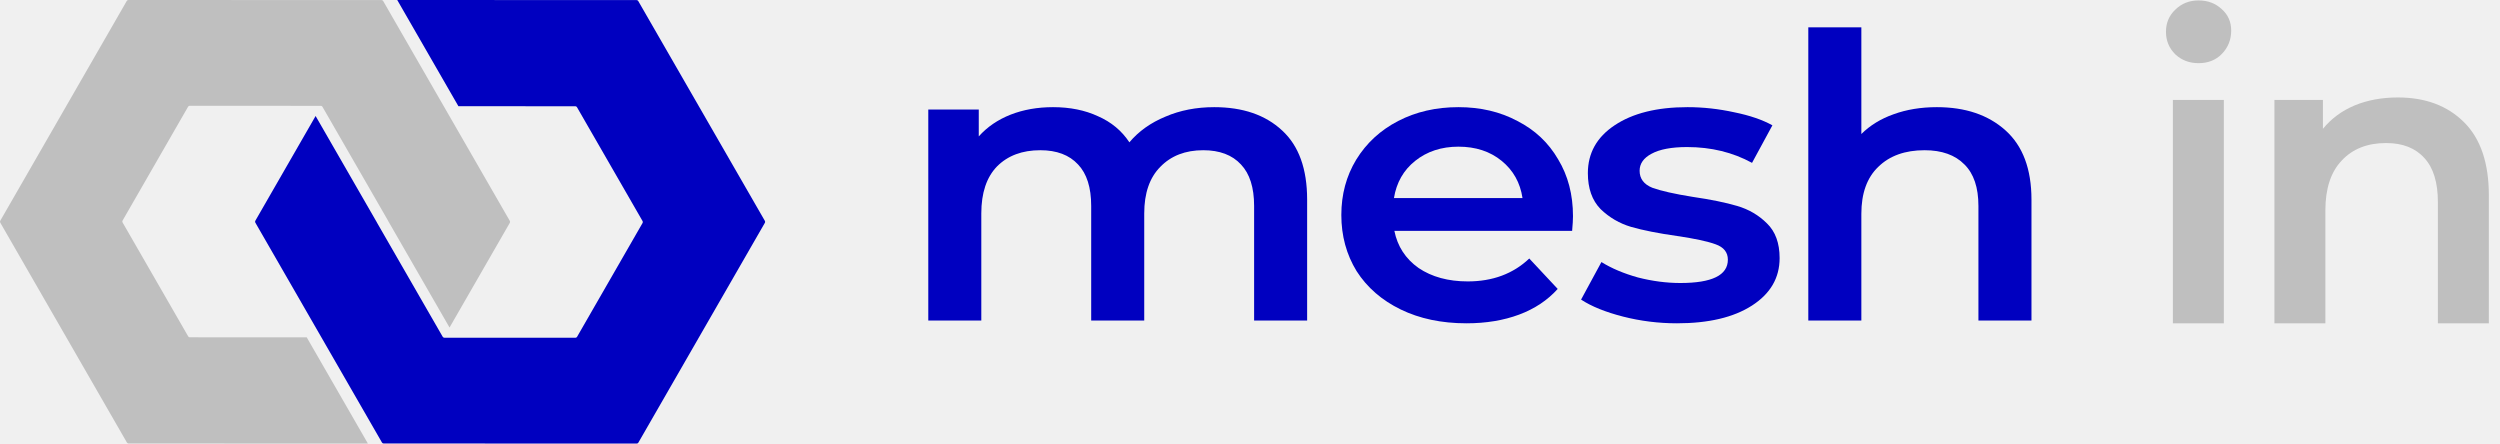
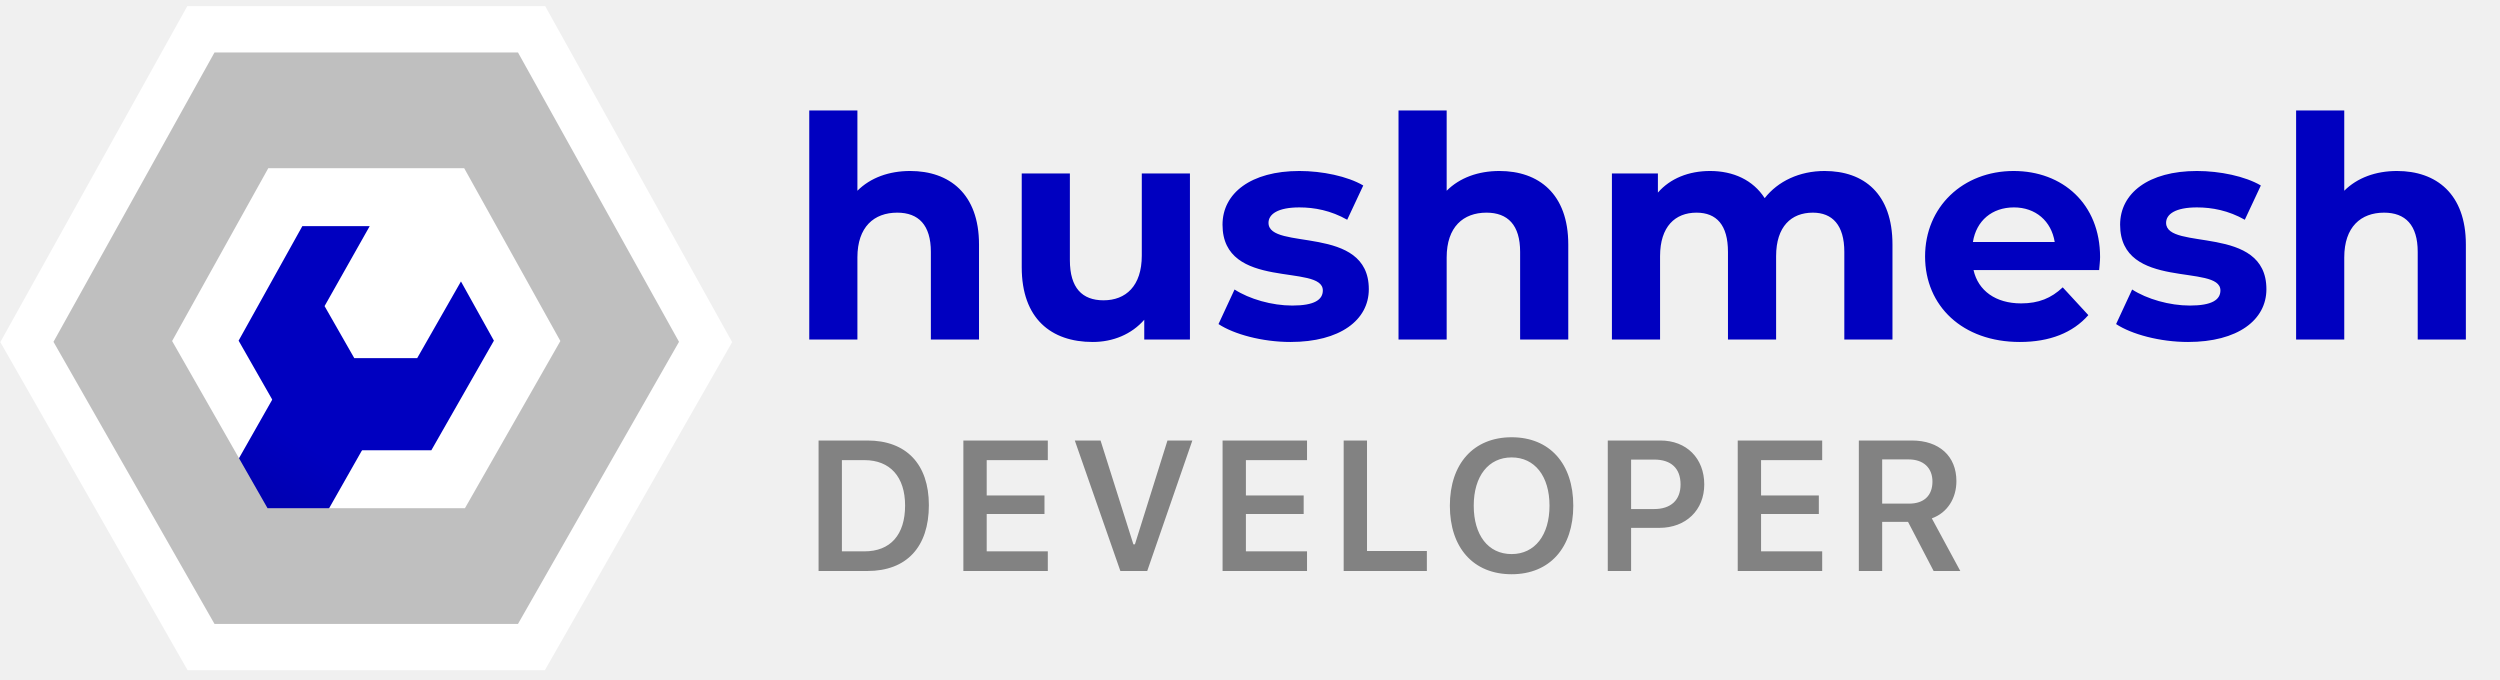
- <svg xmlns="http://www.w3.org/2000/svg" width="124" height="22" viewBox="0 0 124 22" fill="none">
-   <path d="M107.775 4.958H110.303V16.036H107.775V4.958ZM109.049 3.133C108.591 3.133 108.207 2.987 107.897 2.697C107.587 2.393 107.432 2.019 107.432 1.577C107.432 1.134 107.587 0.768 107.897 0.477C108.207 0.173 108.591 0.021 109.049 0.021C109.507 0.021 109.892 0.166 110.202 0.457C110.512 0.733 110.667 1.086 110.667 1.515C110.667 1.971 110.512 2.358 110.202 2.676C109.905 2.981 109.521 3.133 109.049 3.133Z" fill="#BFBFBF" />
-   <path d="M118.938 4.834C120.299 4.834 121.391 5.242 122.213 6.058C123.035 6.874 123.447 8.084 123.447 9.688V16.036H120.919V10.02C120.919 9.052 120.697 8.326 120.252 7.842C119.807 7.344 119.174 7.095 118.351 7.095C117.421 7.095 116.687 7.385 116.147 7.966C115.608 8.533 115.339 9.356 115.339 10.435V16.036H112.811V4.958H115.217V6.39C115.635 5.878 116.161 5.491 116.794 5.228C117.428 4.965 118.142 4.834 118.938 4.834Z" fill="#BFBFBF" />
-   <path d="M60.226 5.315C61.642 5.315 62.765 5.7 63.593 6.471C64.42 7.229 64.834 8.372 64.834 9.901V15.899H62.204V10.215C62.204 9.3 61.986 8.614 61.551 8.157C61.117 7.686 60.492 7.451 59.679 7.451C58.795 7.451 58.086 7.725 57.553 8.274C57.02 8.81 56.754 9.581 56.754 10.587V15.899H54.123V10.215C54.123 9.3 53.906 8.614 53.471 8.157C53.036 7.686 52.412 7.451 51.598 7.451C50.7 7.451 49.985 7.719 49.452 8.255C48.933 8.79 48.673 9.568 48.673 10.587V15.899H46.043V5.432H48.547V6.765C48.968 6.295 49.494 5.935 50.125 5.687C50.757 5.439 51.458 5.315 52.23 5.315C53.071 5.315 53.815 5.465 54.46 5.765C55.119 6.053 55.638 6.484 56.017 7.059C56.48 6.51 57.076 6.086 57.806 5.785C58.535 5.471 59.342 5.315 60.226 5.315Z" fill="#0000C0" />
-   <path d="M78.02 10.724C78.02 10.894 78.006 11.136 77.978 11.45H69.161C69.315 12.22 69.715 12.835 70.36 13.292C71.019 13.736 71.833 13.958 72.801 13.958C74.036 13.958 75.053 13.579 75.852 12.822L77.262 14.331C76.757 14.893 76.119 15.317 75.347 15.605C74.576 15.892 73.706 16.036 72.738 16.036C71.503 16.036 70.416 15.807 69.476 15.35C68.536 14.893 67.807 14.259 67.288 13.449C66.783 12.626 66.53 11.698 66.53 10.665C66.53 9.646 66.776 8.732 67.267 7.921C67.772 7.098 68.466 6.458 69.35 6.001C70.234 5.543 71.23 5.315 72.338 5.315C73.432 5.315 74.407 5.543 75.263 6.001C76.133 6.445 76.806 7.079 77.283 7.902C77.774 8.712 78.02 9.653 78.02 10.724ZM72.338 7.275C71.496 7.275 70.781 7.51 70.192 7.98C69.617 8.438 69.266 9.052 69.14 9.823H75.516C75.403 9.065 75.06 8.451 74.484 7.98C73.909 7.51 73.194 7.275 72.338 7.275Z" fill="#0000C0" />
-   <path d="M83.177 16.036C82.265 16.036 81.374 15.925 80.504 15.703C79.634 15.48 78.94 15.2 78.421 14.86L79.431 12.998C79.936 13.312 80.539 13.566 81.241 13.762C81.956 13.945 82.657 14.037 83.345 14.037C84.916 14.037 85.702 13.651 85.702 12.88C85.702 12.514 85.498 12.26 85.091 12.116C84.699 11.972 84.06 11.835 83.177 11.704C82.251 11.574 81.493 11.423 80.904 11.254C80.329 11.084 79.824 10.79 79.389 10.371C78.968 9.94 78.758 9.346 78.758 8.588C78.758 7.595 79.2 6.804 80.083 6.216C80.981 5.615 82.188 5.315 83.703 5.315C84.474 5.315 85.246 5.4 86.017 5.569C86.789 5.726 87.42 5.942 87.911 6.216L86.901 8.078C85.947 7.556 84.874 7.294 83.682 7.294C82.91 7.294 82.321 7.405 81.914 7.627C81.521 7.837 81.325 8.117 81.325 8.47C81.325 8.862 81.535 9.143 81.956 9.313C82.391 9.47 83.057 9.62 83.955 9.764C84.853 9.895 85.589 10.045 86.165 10.215C86.74 10.384 87.231 10.672 87.638 11.077C88.058 11.482 88.269 12.057 88.269 12.802C88.269 13.782 87.813 14.566 86.901 15.154C85.989 15.742 84.748 16.036 83.177 16.036Z" fill="#0000C0" />
-   <path d="M96.068 5.315C97.485 5.315 98.621 5.7 99.477 6.471C100.333 7.242 100.761 8.385 100.761 9.901V15.899H98.13V10.215C98.13 9.3 97.899 8.614 97.436 8.157C96.973 7.686 96.314 7.451 95.458 7.451C94.49 7.451 93.725 7.725 93.164 8.274C92.603 8.81 92.323 9.587 92.323 10.607V15.899H89.692V1.355H92.323V6.647C92.757 6.216 93.291 5.89 93.922 5.667C94.567 5.432 95.283 5.315 96.068 5.315Z" fill="#0000C0" />
-   <path d="M6.367 5.33524e-09L18.925 0.004C18.958 0.004 18.988 0.022 19.005 0.05L25.288 10.959C25.304 10.987 25.304 11.022 25.288 11.05L22.297 16.246L19.256 10.966C19.254 10.961 19.252 10.956 19.25 10.951L19.248 10.947L15.993 5.296C15.977 5.269 15.949 5.252 15.918 5.25L15.914 5.25L9.409 5.247C9.378 5.247 9.348 5.264 9.332 5.29L9.329 5.293L6.079 10.941C6.064 10.969 6.063 11.002 6.077 11.029L6.079 11.033L9.334 16.684C9.35 16.711 9.378 16.729 9.409 16.73L9.414 16.73L15.214 16.732L18.248 22L6.375 21.996C6.342 21.996 6.312 21.978 6.295 21.95L0.012 11.042C-0.004 11.013 -0.004 10.978 0.012 10.95L6.288 0.046C6.304 0.018 6.334 -1.11599e-05 6.367 5.33524e-09Z" fill="#BFBFBF" />
-   <path d="M31.584 22L19.026 21.996C18.993 21.996 18.963 21.978 18.946 21.95L12.664 11.042C12.647 11.013 12.647 10.978 12.664 10.95L15.654 5.754L18.695 11.034C18.697 11.039 18.699 11.044 18.701 11.049L18.704 11.053L21.958 16.704C21.974 16.731 22.002 16.748 22.033 16.75L22.038 16.75L28.542 16.753C28.574 16.753 28.603 16.737 28.619 16.71L28.622 16.707L31.872 11.059C31.887 11.032 31.888 10.999 31.874 10.971L31.872 10.967L28.617 5.316C28.601 5.289 28.573 5.272 28.542 5.27L28.538 5.27L22.737 5.268L19.703 0L31.577 0.004C31.609 0.004 31.64 0.022 31.656 0.05L37.939 10.958C37.955 10.987 37.955 11.022 37.939 11.05L31.663 21.954C31.647 21.983 31.617 22 31.584 22Z" fill="#0000C0" />
+ <svg xmlns="http://www.w3.org/2000/svg" width="162" height="44" viewBox="0 0 162 44" fill="none">
+   <path d="M12.597 41.175L13.029 41.931L13.9 41.931L33.565 41.931L34.436 41.931L34.868 41.175L45.303 22.893L45.722 22.159L45.311 21.42L34.876 2.67L34.447 1.899L33.565 1.899L13.9 1.899L13.018 1.899L12.589 2.67L2.154 21.42L1.743 22.159L2.162 22.893L12.597 41.175Z" fill="white" stroke="white" stroke-width="3" />
+   <path fill-rule="evenodd" clip-rule="evenodd" d="M29.87 18.238L32.005 22.075L27.95 29.179L19.517 29.179L15.462 22.075L19.592 14.653L23.957 14.653L21.032 19.835L22.958 23.209L27.033 23.209L29.87 18.238Z" fill="#0000C0" />
+   <rect width="6.679" height="10.171" transform="matrix(0.86929 0.494302 -0.493575 0.869704 18.3174 24.7051)" fill="url(#paint0_linear)" />
+   <path fill-rule="evenodd" clip-rule="evenodd" d="M30.129 32.931L36.312 22.098L30.08 10.9L17.384 10.9L11.153 22.098L17.336 32.931L30.129 32.931ZM13.9 40.431L33.565 40.431L44 22.15L33.565 3.399L13.9 3.399L3.465 22.15L13.9 40.431Z" fill="#BFBFBF" />
+   <path d="M58.98 11.08C57.6 11.08 56.4 11.52 55.56 12.36V7.16H52.44V22H55.56V16.68C55.56 14.7 56.64 13.78 58.14 13.78C59.52 13.78 60.32 14.58 60.32 16.32V22H63.44V15.84C63.44 12.56 61.52 11.08 58.98 11.08ZM73.988 11.24V16.56C73.988 18.54 72.948 19.46 71.508 19.46C70.128 19.46 69.328 18.66 69.328 16.86V11.24H66.208V17.32C66.208 20.64 68.108 22.16 70.808 22.16C72.128 22.16 73.328 21.66 74.148 20.72V22H77.108V11.24H73.988ZM83.619 22.16C86.839 22.16 88.699 20.74 88.699 18.74C88.699 14.5 82.199 16.28 82.199 14.44C82.199 13.88 82.799 13.44 84.199 13.44C85.179 13.44 86.239 13.64 87.299 14.24L88.339 12.02C87.319 11.42 85.679 11.08 84.199 11.08C81.059 11.08 79.219 12.52 79.219 14.56C79.219 18.86 85.719 17.06 85.719 18.82C85.719 19.42 85.179 19.8 83.739 19.8C82.419 19.8 80.959 19.38 79.999 18.76L78.959 21C79.959 21.66 81.799 22.16 83.619 22.16ZM97.164 11.08C95.784 11.08 94.584 11.52 93.744 12.36V7.16H90.624V22H93.744V16.68C93.744 14.7 94.824 13.78 96.324 13.78C97.704 13.78 98.504 14.58 98.504 16.32V22H101.624V15.84C101.624 12.56 99.704 11.08 97.164 11.08ZM118.232 11.08C116.612 11.08 115.212 11.74 114.352 12.84C113.592 11.66 112.312 11.08 110.812 11.08C109.432 11.08 108.232 11.56 107.432 12.48V11.24H104.452V22H107.572V16.6C107.572 14.68 108.552 13.78 109.932 13.78C111.232 13.78 111.972 14.58 111.972 16.32V22H115.092V16.6C115.092 14.68 116.072 13.78 117.472 13.78C118.732 13.78 119.512 14.58 119.512 16.32V22H122.632V15.84C122.632 12.56 120.792 11.08 118.232 11.08ZM136.085 16.66C136.085 13.2 133.645 11.08 130.485 11.08C127.205 11.08 124.745 13.4 124.745 16.62C124.745 19.82 127.165 22.16 130.885 22.16C132.825 22.16 134.325 21.56 135.325 20.42L133.665 18.62C132.925 19.32 132.105 19.66 130.965 19.66C129.325 19.66 128.185 18.84 127.885 17.5H136.025C136.045 17.24 136.085 16.9 136.085 16.66ZM130.505 13.44C131.905 13.44 132.925 14.32 133.145 15.68H127.845C128.065 14.3 129.085 13.44 130.505 13.44ZM141.783 22.16C145.003 22.16 146.863 20.74 146.863 18.74C146.863 14.5 140.363 16.28 140.363 14.44C140.363 13.88 140.963 13.44 142.363 13.44C143.343 13.44 144.403 13.64 145.463 14.24L146.503 12.02C145.483 11.42 143.843 11.08 142.363 11.08C139.223 11.08 137.383 12.52 137.383 14.56C137.383 18.86 143.883 17.06 143.883 18.82C143.883 19.42 143.343 19.8 141.903 19.8C140.583 19.8 139.123 19.38 138.163 18.76L137.123 21C138.123 21.66 139.963 22.16 141.783 22.16ZM155.328 11.08C153.948 11.08 152.748 11.52 151.908 12.36V7.16H148.788V22H151.908V16.68C151.908 14.7 152.988 13.78 154.488 13.78C155.868 13.78 156.668 14.58 156.668 16.32V22H159.788V15.84C159.788 12.56 157.868 11.08 155.328 11.08Z" fill="#0000C0" />
+   <path d="M53.043 28.545V37H56.213C58.744 37 60.191 35.447 60.191 32.734C60.191 30.08 58.727 28.545 56.213 28.545H53.043ZM54.555 29.816H56.014C57.672 29.816 58.65 30.895 58.65 32.758C58.65 34.662 57.695 35.728 56.014 35.728H54.555V29.816ZM67.898 35.728H63.938V33.309H67.682V32.107H63.938V29.816H67.898V28.545H62.426V37H67.898V35.728ZM74.34 37L77.264 28.545H75.652L73.543 35.272H73.443L71.316 28.545H69.647L72.6 37H74.34ZM84.695 35.728H80.734V33.309H84.478V32.107H80.734V29.816H84.695V28.545H79.223V37H84.695V35.728ZM92.461 35.705H88.582V28.545H87.07V37H92.461V35.705ZM97.953 28.334C95.498 28.334 93.951 30.039 93.951 32.77C93.951 35.494 95.475 37.211 97.953 37.211C100.42 37.211 101.949 35.494 101.949 32.77C101.949 30.039 100.414 28.334 97.953 28.334ZM97.953 29.641C99.453 29.641 100.408 30.854 100.408 32.77C100.408 34.674 99.459 35.904 97.953 35.904C96.43 35.904 95.498 34.674 95.498 32.77C95.498 30.854 96.453 29.641 97.953 29.641ZM104.184 28.545V37H105.695V34.205H107.529C109.24 34.205 110.436 33.062 110.436 31.393C110.436 29.693 109.281 28.545 107.594 28.545H104.184ZM105.695 29.781H107.195C108.285 29.781 108.9 30.344 108.9 31.393C108.9 32.412 108.268 32.986 107.189 32.986H105.695V29.781ZM118.078 35.728H114.117V33.309H117.861V32.107H114.117V29.816H118.078V28.545H112.605V37H118.078V35.728ZM121.965 33.818H123.641L125.299 37H127.027L125.182 33.59C126.189 33.227 126.775 32.295 126.775 31.176C126.775 29.559 125.662 28.545 123.887 28.545H120.453V37H121.965V33.818ZM121.965 29.77H123.676C124.637 29.77 125.223 30.314 125.223 31.205C125.223 32.113 124.672 32.635 123.711 32.635H121.965V29.77Z" fill="#828282" />
+   <defs>
+     <linearGradient id="paint0_linear" x1="3.26" y1="2.834" x2="3.141" y2="12.762" gradientUnits="userSpaceOnUse">
+       <stop stop-color="#0000C0" />
+       <stop offset="1" stop-color="#01019F" />
+     </linearGradient>
+   </defs>
</svg>
